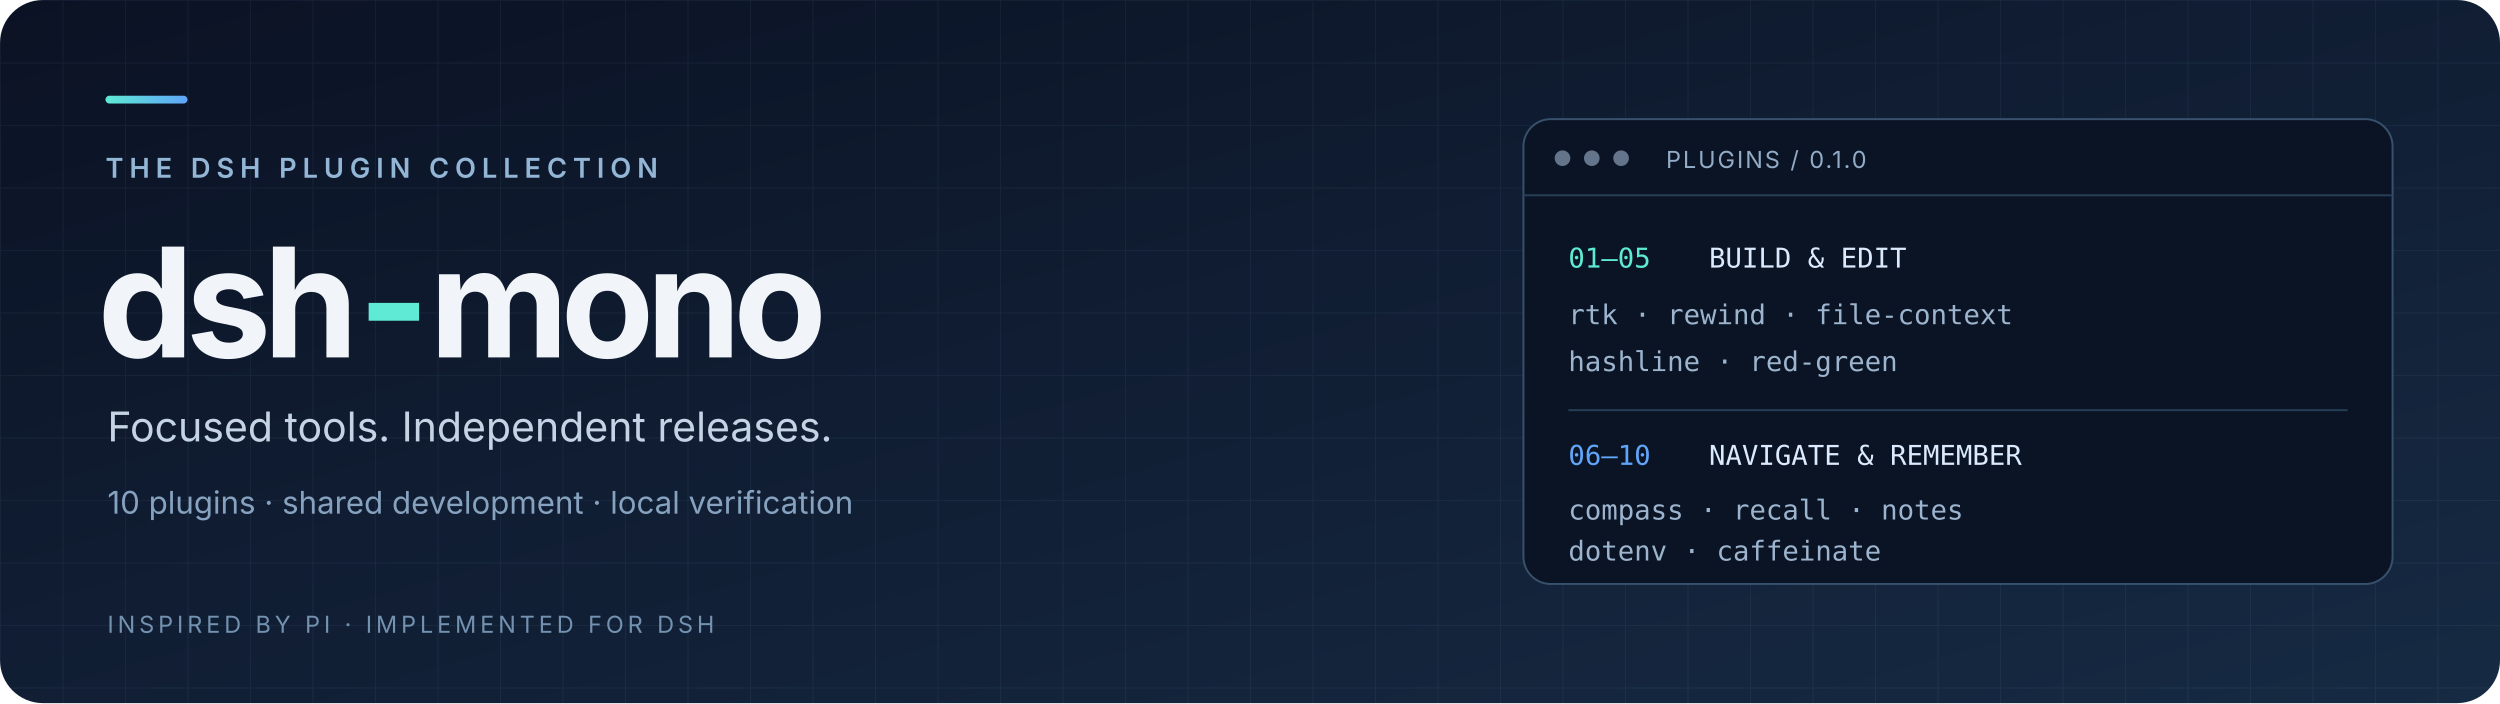
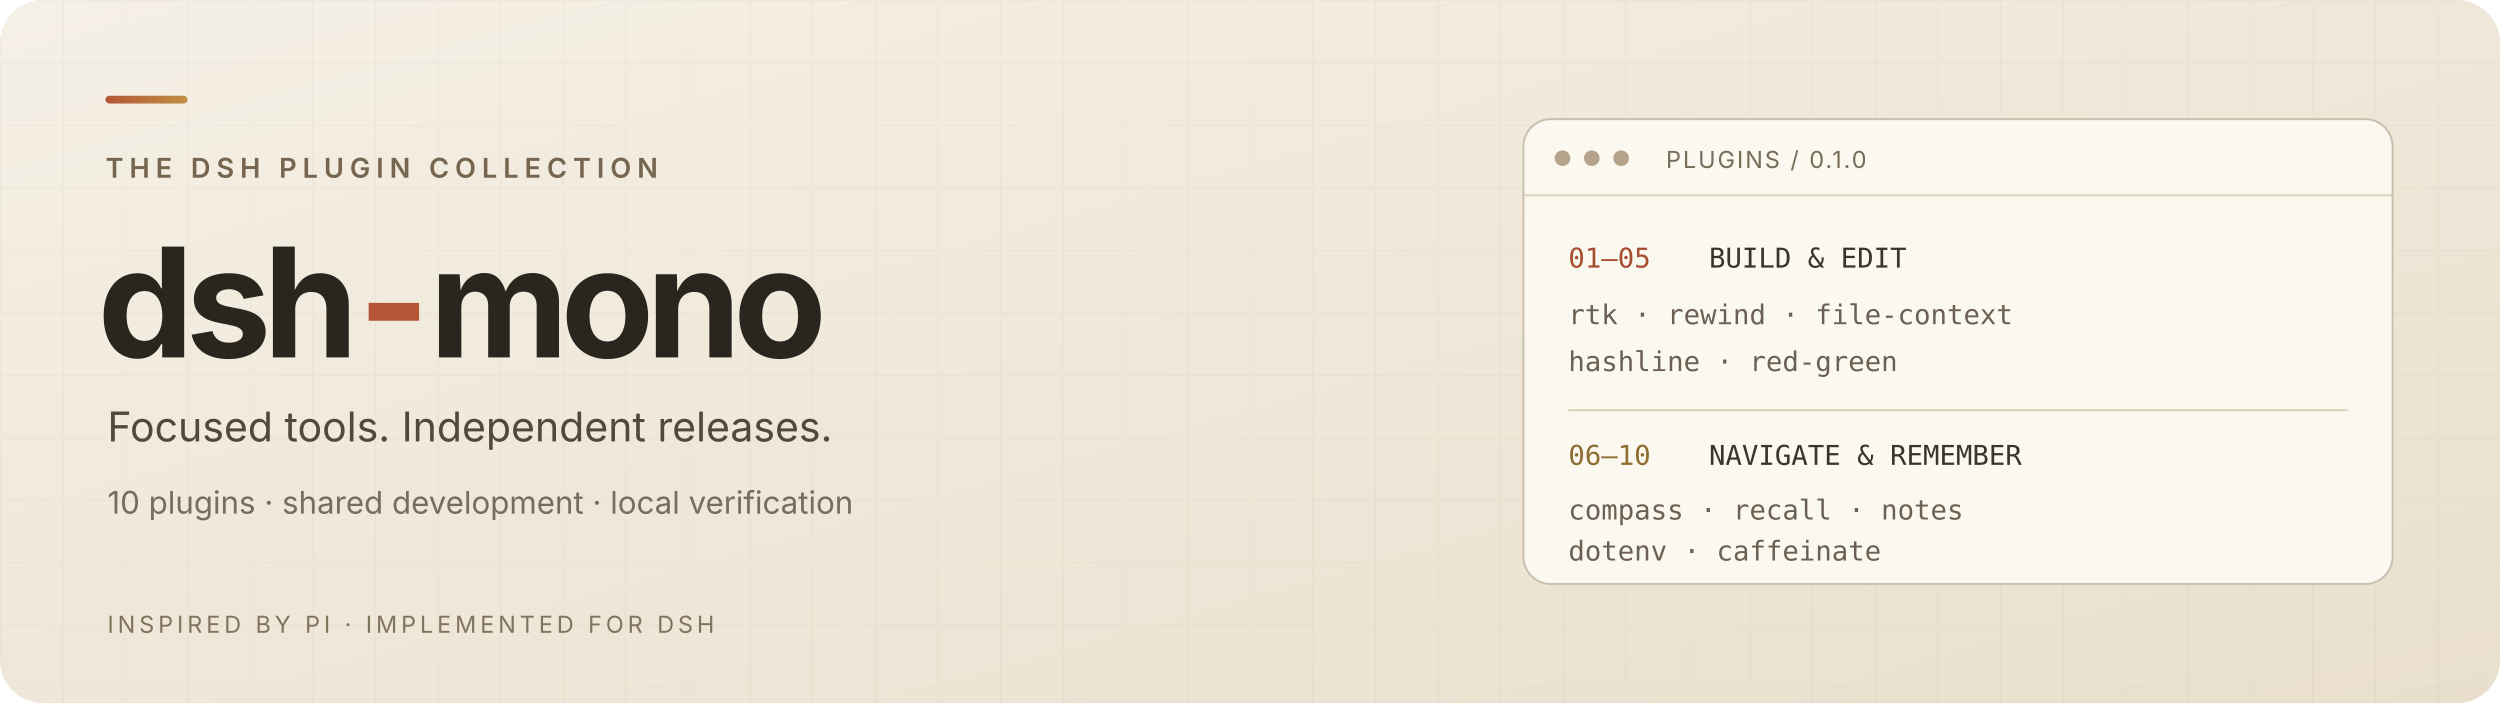
<svg xmlns="http://www.w3.org/2000/svg" width="1280" height="360" viewBox="0 0 1280 360" role="img" aria-labelledby="title desc">
  <defs>
    <linearGradient id="bg" x2="1" y2="1">
-       <stop stop-color="#0b1224" />
-       <stop offset="1" stop-color="#162a43" />
+       <stop stop-color="#f5f0e6" />
+       <stop offset="1" stop-color="#e9dfcc" />
    </linearGradient>
    <linearGradient id="accent" x2="1" y2="0">
-       <stop stop-color="#5eead4" />
-       <stop offset="1" stop-color="#60a5fa" />
+       <stop stop-color="#b55736" />
+       <stop offset="1" stop-color="#bf8f43" />
    </linearGradient>
    <pattern id="grid" width="32" height="32" patternUnits="userSpaceOnUse">
-       <path d="M32 0H0V32" fill="none" stroke="#a5c9ee" stroke-opacity=".06" />
+       <path d="M32 0H0V32" fill="none" stroke="#887b66" stroke-opacity=".055" />
    </pattern>
  </defs>
  <rect width="1280" height="360" rx="22" fill="url(#bg)" />
  <rect width="1280" height="360" rx="22" fill="url(#grid)" />
  <rect x="54" y="49" width="42" height="4" rx="2" fill="url(#accent)" />
  <g font-family="Inter, ui-sans-serif, system-ui, sans-serif">
-     <text x="54" y="91" fill="#93b6d6" font-size="14" font-weight="600" letter-spacing="3">THE DSH PLUGIN COLLECTION</text>
-     <text x="50" y="183" fill="#f1f5f9" font-size="78" font-weight="750" letter-spacing="-4">dsh<tspan fill="#5eead4">-</tspan>mono</text>
-     <text x="55" y="226" fill="#c4d4e5" font-size="21">Focused tools. Independent releases.</text>
-     <text x="55" y="263" fill="#86a2bf" font-size="16">10 plugins · shared development · local verification</text>
+     <text x="54" y="91" fill="#766650" font-size="14" font-weight="600" letter-spacing="3">THE DSH PLUGIN COLLECTION</text>
+     <text x="50" y="183" fill="#29251f" font-size="78" font-weight="750" letter-spacing="-4">dsh<tspan fill="#b55736">-</tspan>mono</text>
+     <text x="55" y="226" fill="#51493f" font-size="21">Focused tools. Independent releases.</text>
+     <text x="55" y="263" fill="#766c5f" font-size="16">10 plugins · shared development · local verification</text>
    <g transform="translate(780 61)">
-       <rect width="445" height="238" rx="14" fill="#0a1424" stroke="#37516c" />
-       <path d="M0 39H445" stroke="#293f58" />
-       <circle cx="20" cy="20" r="4" fill="#64748b" />
-       <circle cx="35" cy="20" r="4" fill="#64748b" />
-       <circle cx="50" cy="20" r="4" fill="#64748b" />
-       <text x="73" y="25" font-size="12" fill="#92abc6" letter-spacing="1">PLUGINS / 0.1.0</text>
+       <rect width="445" height="238" rx="14" fill="#fbf8f0" stroke="#c9bfae" />
+       <path d="M0 39H445" stroke="#dbd0bc" />
+       <circle cx="20" cy="20" r="4" fill="#b5a48b" />
+       <circle cx="35" cy="20" r="4" fill="#b5a48b" />
+       <circle cx="50" cy="20" r="4" fill="#b5a48b" />
+       <text x="73" y="25" font-size="12" fill="#776b59" letter-spacing="1">PLUGINS / 0.1.0</text>
      <g font-family="ui-monospace, SFMono-Regular, Consolas, monospace" font-size="14">
-         <text x="23" y="76" fill="#5eead4">01–05</text>
-         <text x="95" y="76" fill="#dbeafe">BUILD &amp; EDIT</text>
-         <text x="23" y="105" fill="#9db4ce">rtk · rewind · file-context</text>
-         <text x="23" y="129" fill="#9db4ce">hashline · red-green</text>
-         <path d="M23 149H422" stroke="#263e56" />
-         <text x="23" y="177" fill="#60a5fa">06–10</text>
-         <text x="95" y="177" fill="#dbeafe">NAVIGATE &amp; REMEMBER</text>
-         <text x="23" y="205" fill="#9db4ce">compass · recall · notes</text>
-         <text x="23" y="226" fill="#9db4ce">dotenv · caffeinate</text>
+         <text x="23" y="76" fill="#a84e30">01–05</text>
+         <text x="95" y="76" fill="#39342d">BUILD &amp; EDIT</text>
+         <text x="23" y="105" fill="#6b6052">rtk · rewind · file-context</text>
+         <text x="23" y="129" fill="#6b6052">hashline · red-green</text>
+         <path d="M23 149H422" stroke="#dbd0bc" />
+         <text x="23" y="177" fill="#8d6d30">06–10</text>
+         <text x="95" y="177" fill="#39342d">NAVIGATE &amp; REMEMBER</text>
+         <text x="23" y="205" fill="#6b6052">compass · recall · notes</text>
+         <text x="23" y="226" fill="#6b6052">dotenv · caffeinate</text>
      </g>
    </g>
-     <text x="55" y="324" fill="#7392b0" font-size="12" letter-spacing="2">INSPIRED BY PI · IMPLEMENTED FOR DSH</text>
+     <text x="55" y="324" fill="#82735e" font-size="12" letter-spacing="2">INSPIRED BY PI · IMPLEMENTED FOR DSH</text>
  </g>
</svg>
